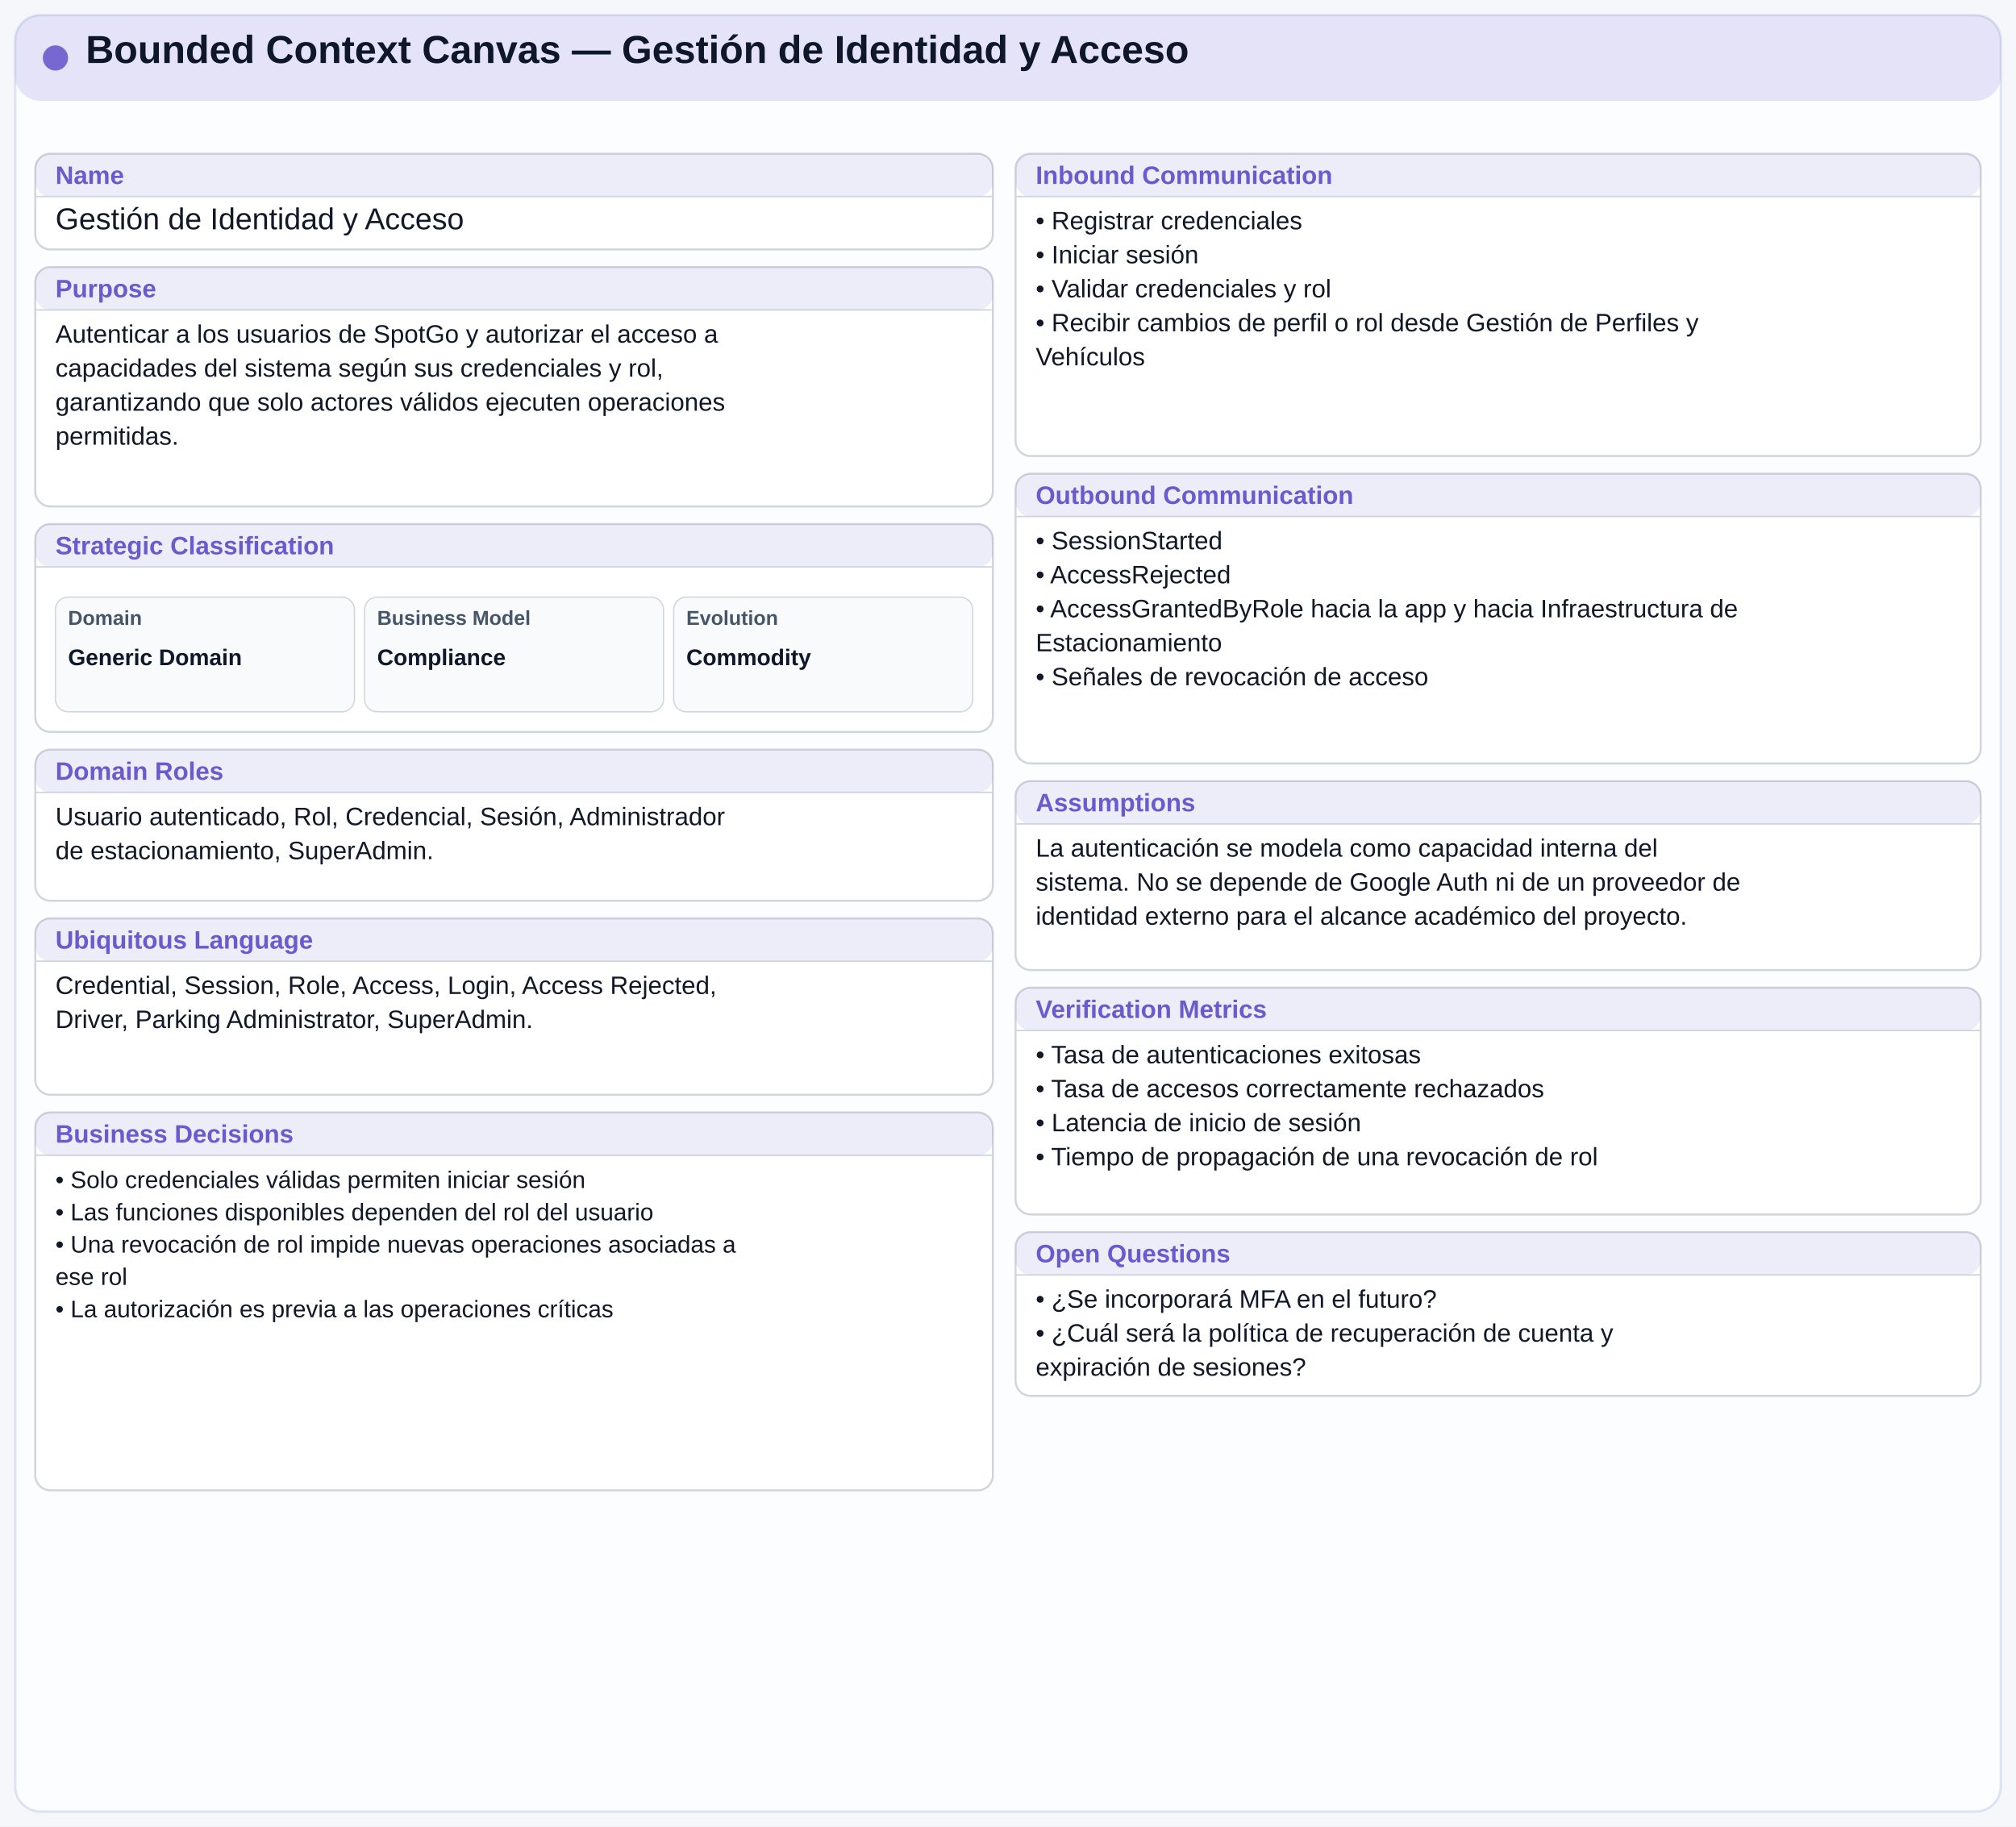
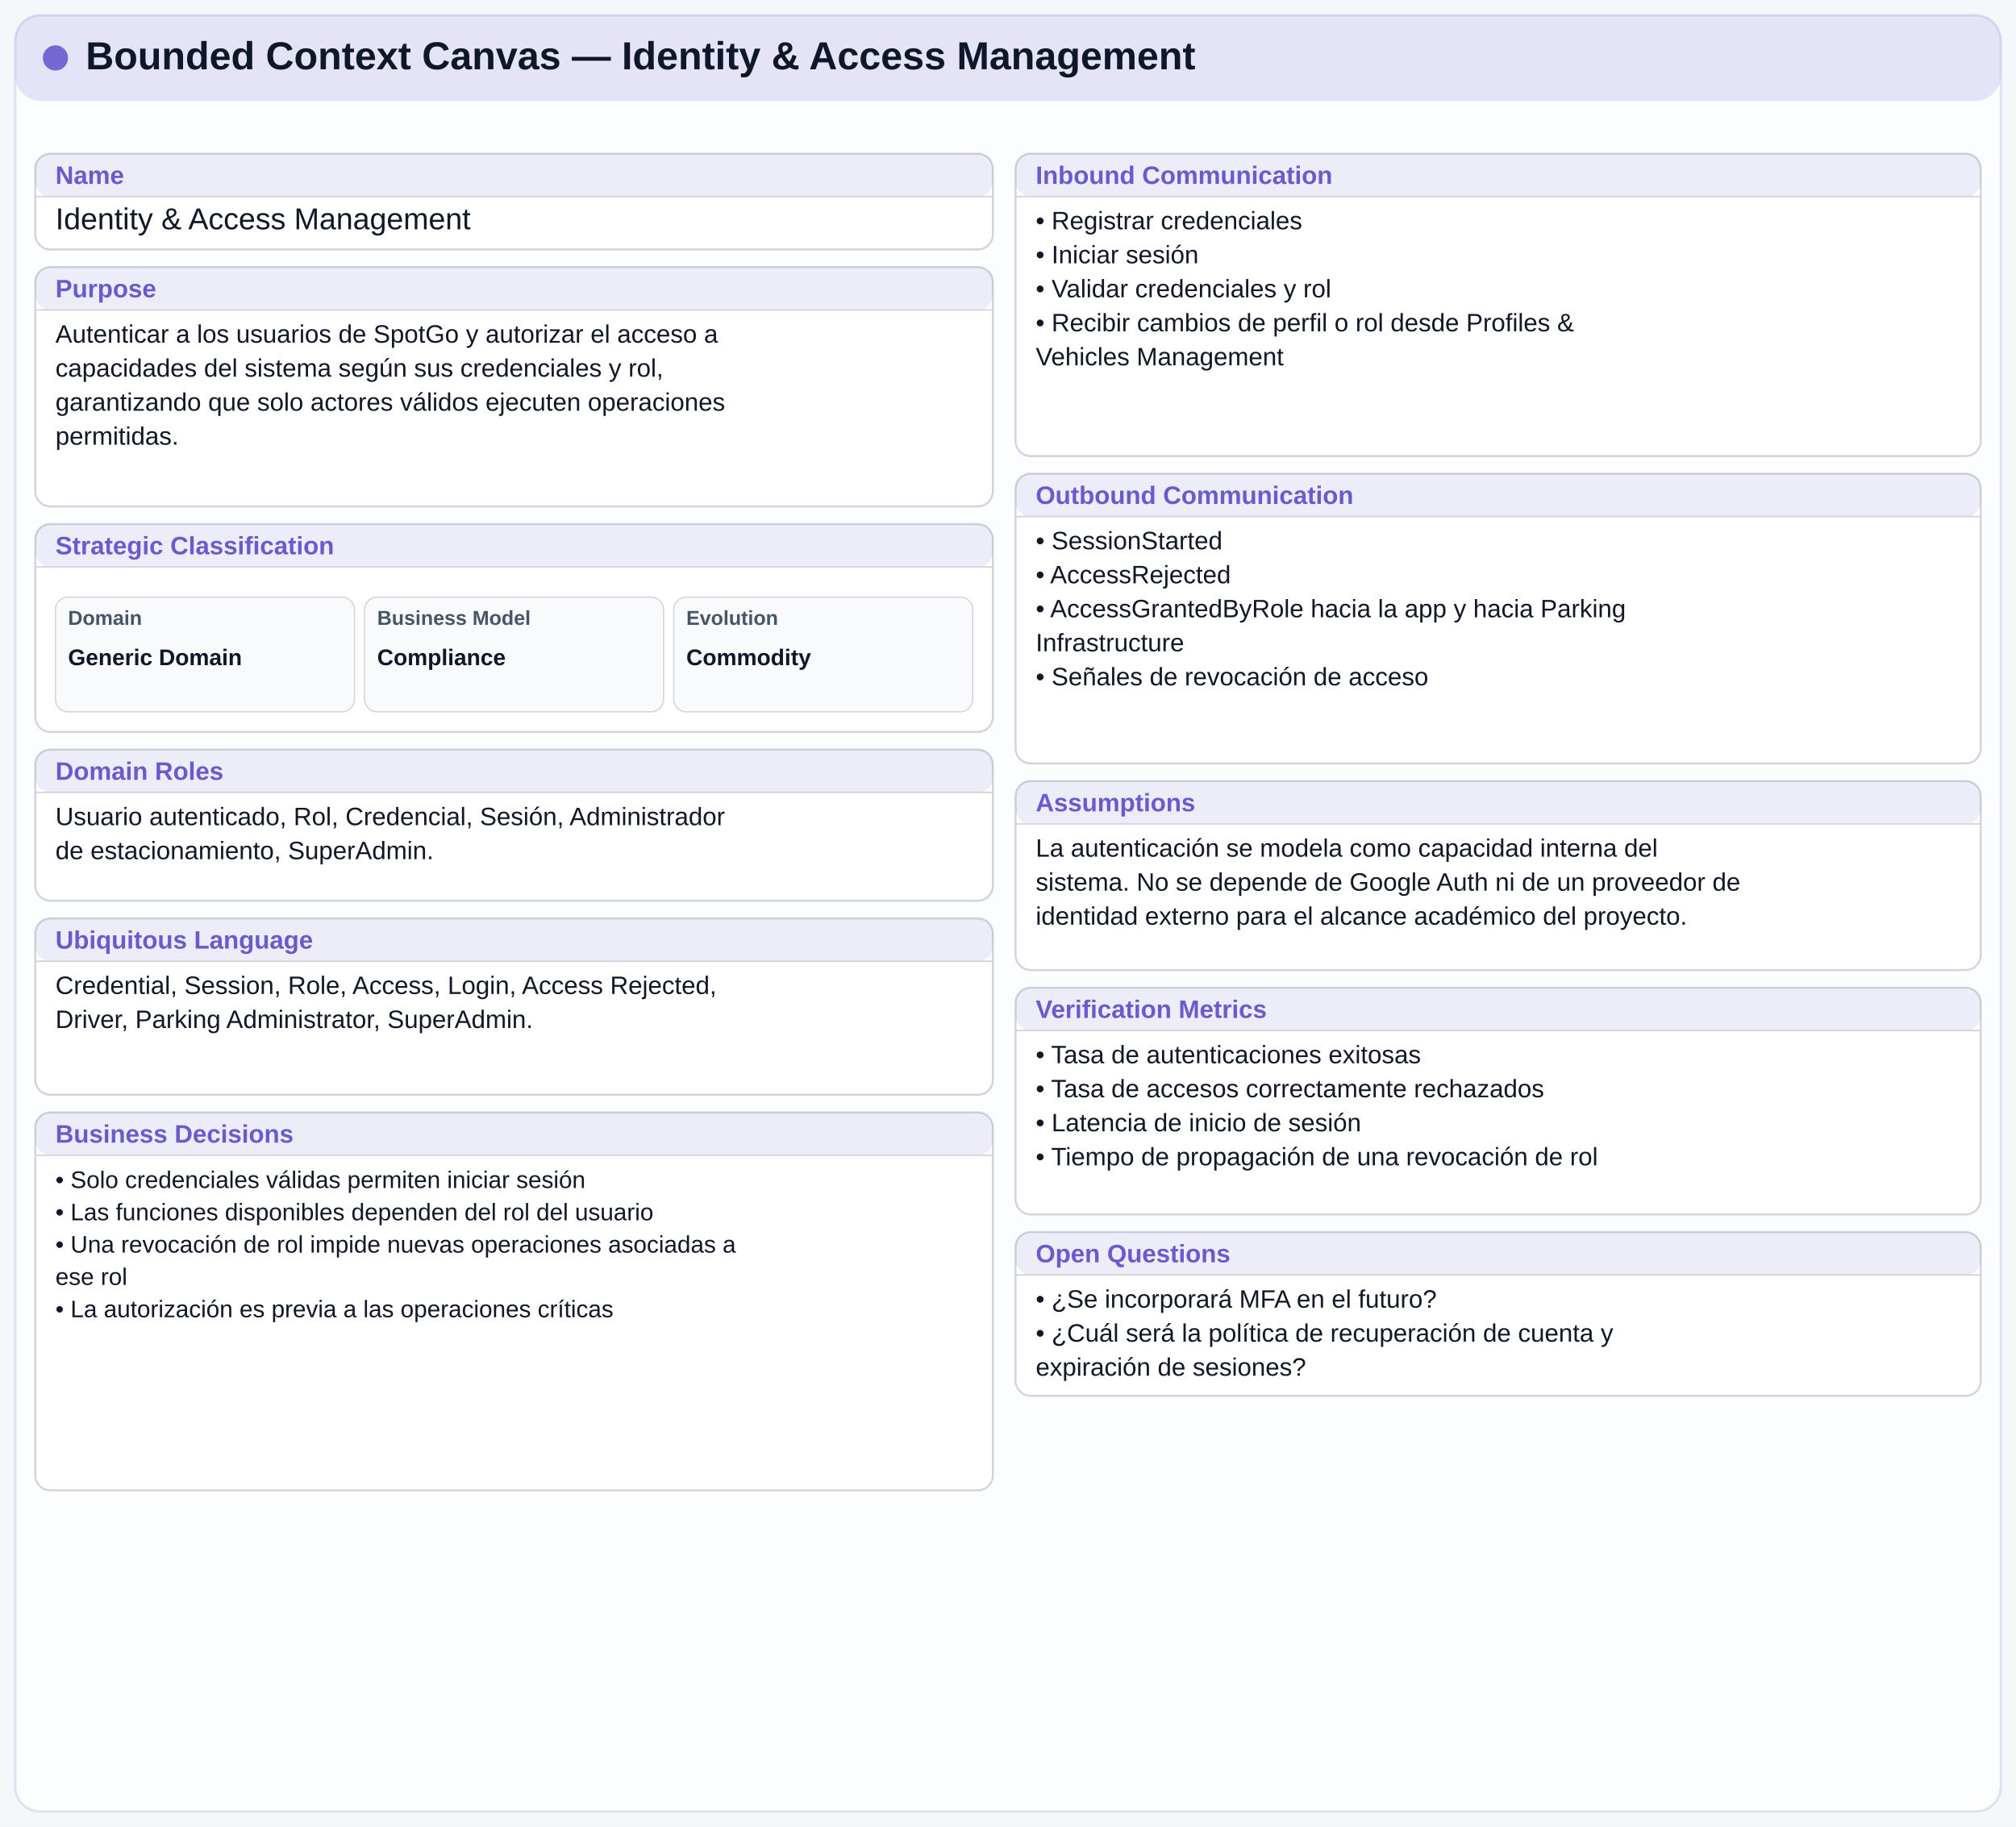
<svg xmlns="http://www.w3.org/2000/svg" width="1600" height="1450" viewBox="0 0 1600 1450">
  <rect width="100%" height="100%" fill="#f5f7fb" />
  <rect x="12" y="12" width="1576" height="1426" rx="20" fill="#fbfdff" stroke="#dbe4f0" stroke-width="2" />
  <rect x="12" y="12" width="1576" height="68" rx="20" fill="#6A5ACD" opacity="0.16" />
  <circle cx="44" cy="46" r="10" fill="#6A5ACD" opacity="0.9" />
-   <text x="68" y="50" font-family="Arial, Helvetica, sans-serif" font-size="31" fill="#0f172a" font-weight="bold">
-     <tspan x="68" dy="0">Bounded Context Canvas — Gestión de Identidad y Acceso</tspan>
+   <text x="68" y="55" font-family="Arial, Helvetica, sans-serif" font-size="31" fill="#0f172a" font-weight="bold">
+     <tspan x="68" dy="0">Bounded Context Canvas — Identity &amp; Access Management</tspan>
  </text>
  <g>
    <rect x="28" y="122" width="760" height="76" rx="12" fill="#ffffff" stroke="#d1d5db" stroke-width="1.6" />
    <rect x="28" y="122" width="760" height="34" rx="12" fill="#6A5ACD" opacity="0.12" />
    <line x1="28" y1="156" x2="788" y2="156" stroke="#d1d5db" stroke-width="1.2" />
    <text x="44" y="146" font-family="Arial, Helvetica, sans-serif" font-size="20" fill="#6A5ACD" font-weight="bold">
      <tspan x="44" dy="0">Name</tspan>
    </text>
    <text x="44" y="182" font-family="Arial, Helvetica, sans-serif" font-size="24" fill="#111827" font-weight="normal">
-       <tspan x="44" dy="0">Gestión de Identidad y Acceso</tspan>
+       <tspan x="44" dy="0">Identity &amp; Access Management</tspan>
    </text>
  </g>
  <g>
    <rect x="28" y="212" width="760" height="190" rx="12" fill="#ffffff" stroke="#d1d5db" stroke-width="1.6" />
    <rect x="28" y="212" width="760" height="34" rx="12" fill="#6A5ACD" opacity="0.12" />
    <line x1="28" y1="246" x2="788" y2="246" stroke="#d1d5db" stroke-width="1.2" />
    <text x="44" y="236" font-family="Arial, Helvetica, sans-serif" font-size="20" fill="#6A5ACD" font-weight="bold">
      <tspan x="44" dy="0">Purpose</tspan>
    </text>
    <text x="44" y="272" font-family="Arial, Helvetica, sans-serif" font-size="20" fill="#111827" font-weight="normal">
      <tspan x="44" dy="0">Autenticar a los usuarios de SpotGo y autorizar el acceso a</tspan>
      <tspan x="44" dy="27.0">capacidades del sistema según sus credenciales y rol,</tspan>
      <tspan x="44" dy="27.0">garantizando que solo actores válidos ejecuten operaciones</tspan>
      <tspan x="44" dy="27.0">permitidas.</tspan>
    </text>
  </g>
  <g>
    <rect x="28" y="416" width="760" height="165" rx="12" fill="#ffffff" stroke="#d1d5db" stroke-width="1.6" />
    <rect x="28" y="416" width="760" height="34" rx="12" fill="#6A5ACD" opacity="0.12" />
    <line x1="28" y1="450" x2="788" y2="450" stroke="#d1d5db" stroke-width="1.2" />
    <text x="44" y="440" font-family="Arial, Helvetica, sans-serif" font-size="20" fill="#6A5ACD" font-weight="bold">
      <tspan x="44" dy="0">Strategic Classification</tspan>
    </text>
    <rect x="44.0" y="474" width="237.333" height="91" rx="10" fill="#f8fafc" stroke="#d1d5db" stroke-width="1" />
    <text x="54.0" y="496" font-family="Arial, Helvetica, sans-serif" font-size="16" fill="#475569" font-weight="bold">
      <tspan x="54.0" dy="0">Domain</tspan>
    </text>
    <text x="54.0" y="528" font-family="Arial, Helvetica, sans-serif" font-size="18" fill="#0f172a" font-weight="bold">
      <tspan x="54.0" dy="0">Generic Domain</tspan>
    </text>
    <rect x="289.333" y="474" width="237.333" height="91" rx="10" fill="#f8fafc" stroke="#d1d5db" stroke-width="1" />
    <text x="299.333" y="496" font-family="Arial, Helvetica, sans-serif" font-size="16" fill="#475569" font-weight="bold">
      <tspan x="299.333" dy="0">Business Model</tspan>
    </text>
    <text x="299.333" y="528" font-family="Arial, Helvetica, sans-serif" font-size="18" fill="#0f172a" font-weight="bold">
      <tspan x="299.333" dy="0">Compliance</tspan>
    </text>
    <rect x="534.667" y="474" width="237.333" height="91" rx="10" fill="#f8fafc" stroke="#d1d5db" stroke-width="1" />
    <text x="544.667" y="496" font-family="Arial, Helvetica, sans-serif" font-size="16" fill="#475569" font-weight="bold">
      <tspan x="544.667" dy="0">Evolution</tspan>
    </text>
    <text x="544.667" y="528" font-family="Arial, Helvetica, sans-serif" font-size="18" fill="#0f172a" font-weight="bold">
      <tspan x="544.667" dy="0">Commodity</tspan>
    </text>
  </g>
  <g>
    <rect x="28" y="595" width="760" height="120" rx="12" fill="#ffffff" stroke="#d1d5db" stroke-width="1.6" />
    <rect x="28" y="595" width="760" height="34" rx="12" fill="#6A5ACD" opacity="0.12" />
    <line x1="28" y1="629" x2="788" y2="629" stroke="#d1d5db" stroke-width="1.2" />
    <text x="44" y="619" font-family="Arial, Helvetica, sans-serif" font-size="20" fill="#6A5ACD" font-weight="bold">
      <tspan x="44" dy="0">Domain Roles</tspan>
    </text>
    <text x="44" y="655" font-family="Arial, Helvetica, sans-serif" font-size="20" fill="#111827" font-weight="normal">
      <tspan x="44" dy="0">Usuario autenticado, Rol, Credencial, Sesión, Administrador</tspan>
      <tspan x="44" dy="27.0">de estacionamiento, SuperAdmin.</tspan>
    </text>
  </g>
  <g>
    <rect x="28" y="729" width="760" height="140" rx="12" fill="#ffffff" stroke="#d1d5db" stroke-width="1.6" />
    <rect x="28" y="729" width="760" height="34" rx="12" fill="#6A5ACD" opacity="0.12" />
    <line x1="28" y1="763" x2="788" y2="763" stroke="#d1d5db" stroke-width="1.2" />
    <text x="44" y="753" font-family="Arial, Helvetica, sans-serif" font-size="20" fill="#6A5ACD" font-weight="bold">
      <tspan x="44" dy="0">Ubiquitous Language</tspan>
    </text>
    <text x="44" y="789" font-family="Arial, Helvetica, sans-serif" font-size="20" fill="#111827" font-weight="normal">
      <tspan x="44" dy="0">Credential, Session, Role, Access, Login, Access Rejected,</tspan>
      <tspan x="44" dy="27.0">Driver, Parking Administrator, SuperAdmin.</tspan>
    </text>
  </g>
  <g>
    <rect x="28" y="883" width="760" height="300" rx="12" fill="#ffffff" stroke="#d1d5db" stroke-width="1.6" />
    <rect x="28" y="883" width="760" height="34" rx="12" fill="#6A5ACD" opacity="0.12" />
    <line x1="28" y1="917" x2="788" y2="917" stroke="#d1d5db" stroke-width="1.2" />
    <text x="44" y="907" font-family="Arial, Helvetica, sans-serif" font-size="20" fill="#6A5ACD" font-weight="bold">
      <tspan x="44" dy="0">Business Decisions</tspan>
    </text>
    <text x="44" y="943" font-family="Arial, Helvetica, sans-serif" font-size="19" fill="#111827" font-weight="normal">
      <tspan x="44" dy="0">• Solo credenciales válidas permiten iniciar sesión</tspan>
      <tspan x="44" dy="25.65">• Las funciones disponibles dependen del rol del usuario</tspan>
      <tspan x="44" dy="25.65">• Una revocación de rol impide nuevas operaciones asociadas a</tspan>
      <tspan x="44" dy="25.65">  ese rol</tspan>
      <tspan x="44" dy="25.65">• La autorización es previa a las operaciones críticas</tspan>
    </text>
  </g>
  <g>
    <rect x="806" y="122" width="766" height="240" rx="12" fill="#ffffff" stroke="#d1d5db" stroke-width="1.6" />
    <rect x="806" y="122" width="766" height="34" rx="12" fill="#6A5ACD" opacity="0.12" />
    <line x1="806" y1="156" x2="1572" y2="156" stroke="#d1d5db" stroke-width="1.2" />
    <text x="822" y="146" font-family="Arial, Helvetica, sans-serif" font-size="20" fill="#6A5ACD" font-weight="bold">
      <tspan x="822" dy="0">Inbound Communication</tspan>
    </text>
    <text x="822" y="182" font-family="Arial, Helvetica, sans-serif" font-size="20" fill="#111827" font-weight="normal">
      <tspan x="822" dy="0">• Registrar credenciales</tspan>
      <tspan x="822" dy="27.0">• Iniciar sesión</tspan>
      <tspan x="822" dy="27.0">• Validar credenciales y rol</tspan>
-       <tspan x="822" dy="27.0">• Recibir cambios de perfil o rol desde Gestión de Perfiles y</tspan>
-       <tspan x="822" dy="27.0">  Vehículos</tspan>
+       <tspan x="822" dy="27.0">• Recibir cambios de perfil o rol desde Profiles &amp;</tspan>
+       <tspan x="822" dy="27.0">  Vehicles Management</tspan>
    </text>
  </g>
  <g>
    <rect x="806" y="376" width="766" height="230" rx="12" fill="#ffffff" stroke="#d1d5db" stroke-width="1.6" />
    <rect x="806" y="376" width="766" height="34" rx="12" fill="#6A5ACD" opacity="0.12" />
    <line x1="806" y1="410" x2="1572" y2="410" stroke="#d1d5db" stroke-width="1.2" />
    <text x="822" y="400" font-family="Arial, Helvetica, sans-serif" font-size="20" fill="#6A5ACD" font-weight="bold">
      <tspan x="822" dy="0">Outbound Communication</tspan>
    </text>
    <text x="822" y="436" font-family="Arial, Helvetica, sans-serif" font-size="20" fill="#111827" font-weight="normal">
      <tspan x="822" dy="0">• SessionStarted</tspan>
      <tspan x="822" dy="27.0">• AccessRejected</tspan>
-       <tspan x="822" dy="27.0">• AccessGrantedByRole hacia la app y hacia Infraestructura de</tspan>
-       <tspan x="822" dy="27.0">  Estacionamiento</tspan>
+       <tspan x="822" dy="27.0">• AccessGrantedByRole hacia la app y hacia Parking</tspan>
+       <tspan x="822" dy="27.0">  Infrastructure</tspan>
      <tspan x="822" dy="27.0">• Señales de revocación de acceso</tspan>
    </text>
  </g>
  <g>
    <rect x="806" y="620" width="766" height="150" rx="12" fill="#ffffff" stroke="#d1d5db" stroke-width="1.6" />
    <rect x="806" y="620" width="766" height="34" rx="12" fill="#6A5ACD" opacity="0.12" />
    <line x1="806" y1="654" x2="1572" y2="654" stroke="#d1d5db" stroke-width="1.2" />
    <text x="822" y="644" font-family="Arial, Helvetica, sans-serif" font-size="20" fill="#6A5ACD" font-weight="bold">
      <tspan x="822" dy="0">Assumptions</tspan>
    </text>
    <text x="822" y="680" font-family="Arial, Helvetica, sans-serif" font-size="20" fill="#111827" font-weight="normal">
      <tspan x="822" dy="0">La autenticación se modela como capacidad interna del</tspan>
      <tspan x="822" dy="27.0">sistema. No se depende de Google Auth ni de un proveedor de</tspan>
      <tspan x="822" dy="27.0">identidad externo para el alcance académico del proyecto.</tspan>
    </text>
  </g>
  <g>
    <rect x="806" y="784" width="766" height="180" rx="12" fill="#ffffff" stroke="#d1d5db" stroke-width="1.6" />
    <rect x="806" y="784" width="766" height="34" rx="12" fill="#6A5ACD" opacity="0.12" />
    <line x1="806" y1="818" x2="1572" y2="818" stroke="#d1d5db" stroke-width="1.2" />
    <text x="822" y="808" font-family="Arial, Helvetica, sans-serif" font-size="20" fill="#6A5ACD" font-weight="bold">
      <tspan x="822" dy="0">Verification Metrics</tspan>
    </text>
    <text x="822" y="844" font-family="Arial, Helvetica, sans-serif" font-size="20" fill="#111827" font-weight="normal">
      <tspan x="822" dy="0">• Tasa de autenticaciones exitosas</tspan>
      <tspan x="822" dy="27.0">• Tasa de accesos correctamente rechazados</tspan>
      <tspan x="822" dy="27.0">• Latencia de inicio de sesión</tspan>
      <tspan x="822" dy="27.0">• Tiempo de propagación de una revocación de rol</tspan>
    </text>
  </g>
  <g>
    <rect x="806" y="978" width="766" height="130" rx="12" fill="#ffffff" stroke="#d1d5db" stroke-width="1.6" />
    <rect x="806" y="978" width="766" height="34" rx="12" fill="#6A5ACD" opacity="0.12" />
    <line x1="806" y1="1012" x2="1572" y2="1012" stroke="#d1d5db" stroke-width="1.2" />
    <text x="822" y="1002" font-family="Arial, Helvetica, sans-serif" font-size="20" fill="#6A5ACD" font-weight="bold">
      <tspan x="822" dy="0">Open Questions</tspan>
    </text>
    <text x="822" y="1038" font-family="Arial, Helvetica, sans-serif" font-size="20" fill="#111827" font-weight="normal">
      <tspan x="822" dy="0">• ¿Se incorporará MFA en el futuro?</tspan>
      <tspan x="822" dy="27.0">• ¿Cuál será la política de recuperación de cuenta y</tspan>
      <tspan x="822" dy="27.0">  expiración de sesiones?</tspan>
    </text>
  </g>
</svg>
